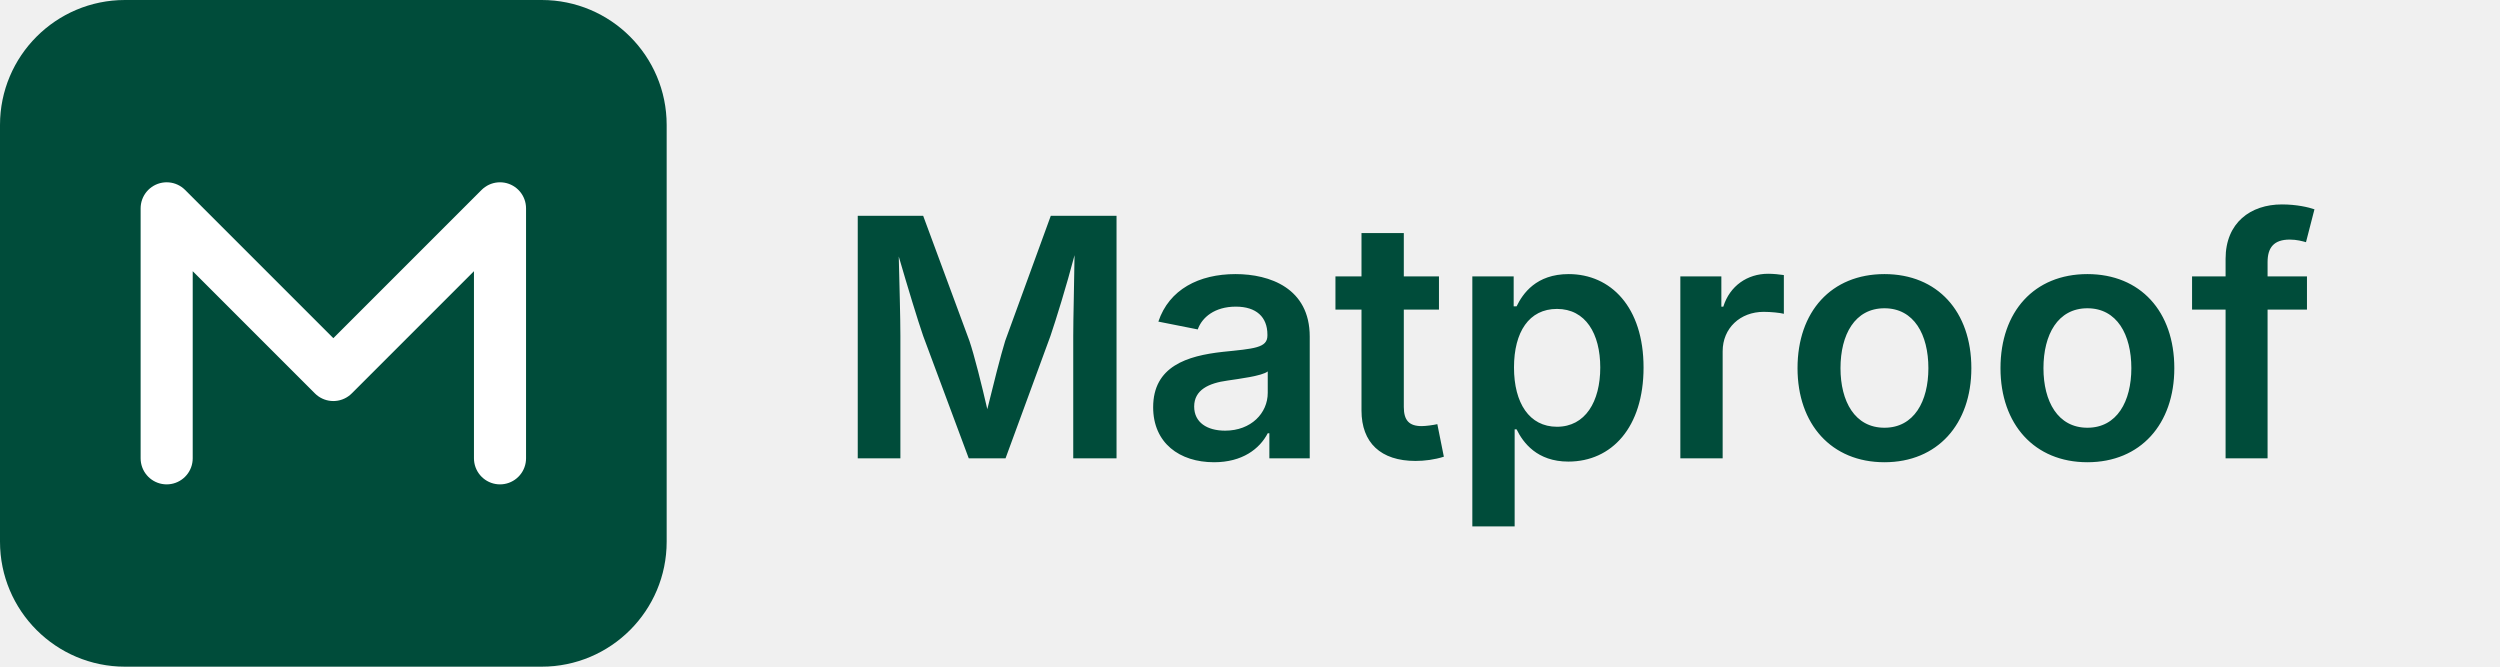
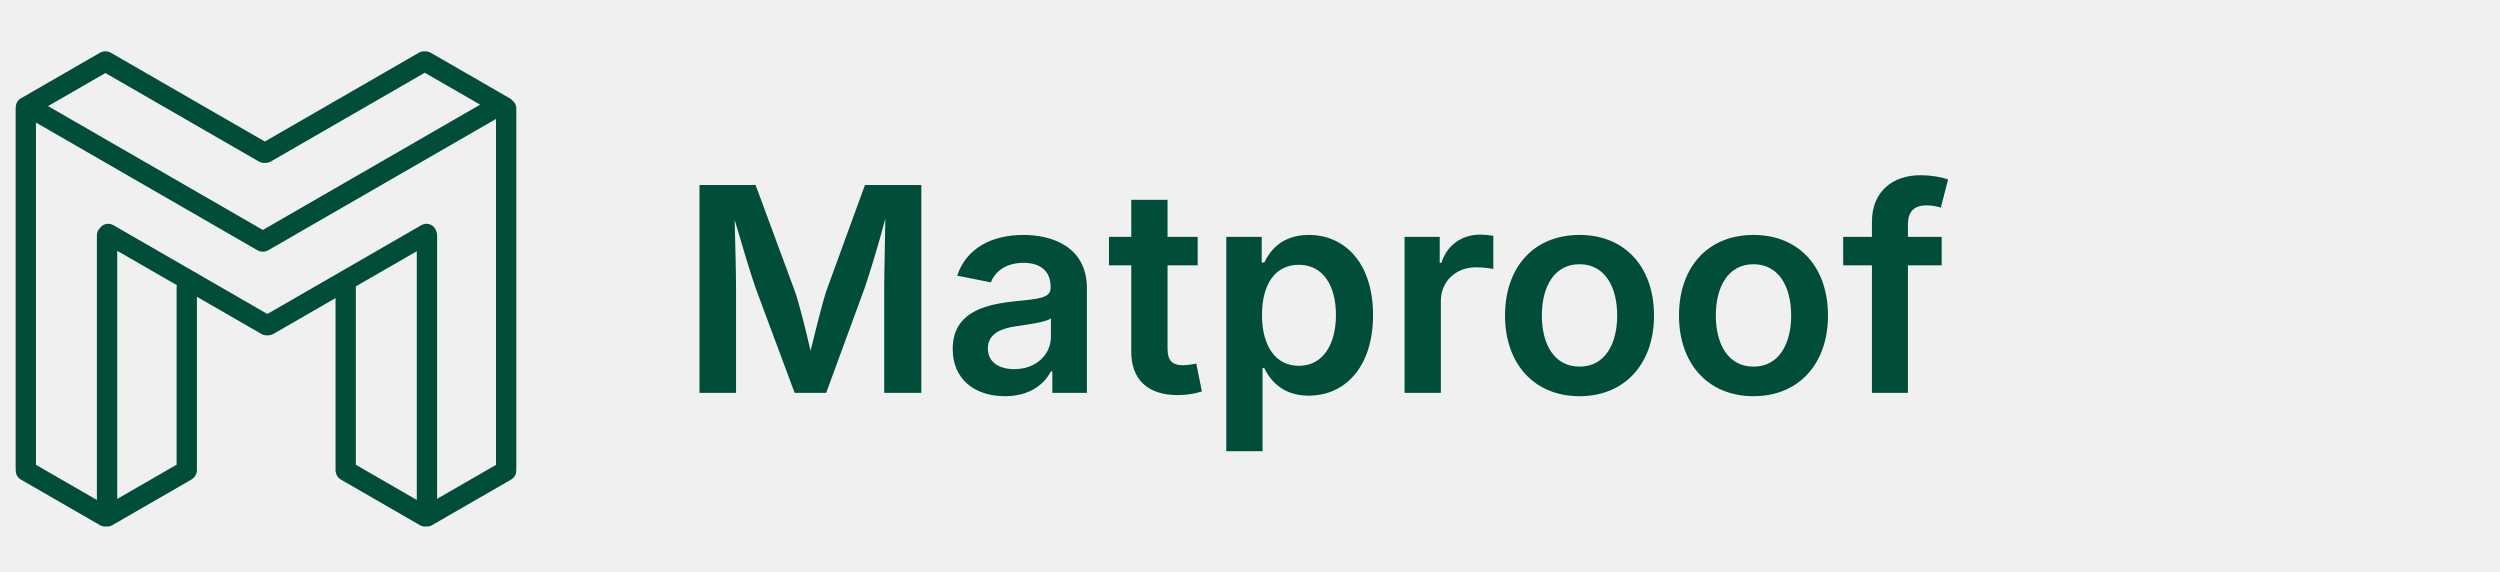
- <svg xmlns="http://www.w3.org/2000/svg" width="120" height="32" viewBox="0 0 120 32" fill="none">
-   <rect width="32" height="32" rx="6" fill="#004c3a" />
-   <path d="M8 22V10l8 8 8-8v12" stroke="white" stroke-width="2.5" stroke-linecap="round" stroke-linejoin="round" />
-   <text x="40" y="22" font-family="system-ui, -apple-system, sans-serif" font-size="16" font-weight="600" fill="#004c3a">Matproof</text>
+ <svg xmlns="http://www.w3.org/2000/svg" width="140" height="32" viewBox="0 0 140 32" fill="none">
+   <g transform="translate(0, 2) scale(0.1986)">
+     <path fill-rule="evenodd" clip-rule="evenodd" d="M119.773 4.416C119.213 4.37 118.633 4.488 118.11 4.79L74.671 29.838L31.232 4.79C30.755 4.515 30.233 4.393 29.72 4.407C29.208 4.393 28.685 4.515 28.209 4.79L5.889 17.66C5.016 18.163 4.509 19.056 4.461 19.992C4.428 20.163 4.412 20.34 4.412 20.52V122.052C4.412 122.199 4.423 122.345 4.445 122.487C4.378 123.537 4.897 124.585 5.871 125.146L28.191 138.017C28.737 138.332 29.344 138.446 29.927 138.384C30.509 138.446 31.116 138.332 31.662 138.017L53.982 125.146C54.454 124.874 54.819 124.488 55.062 124.043C55.356 123.594 55.527 123.057 55.527 122.481V73.612L73.724 84.105C74.248 84.407 74.827 84.525 75.387 84.479C75.947 84.525 76.526 84.407 77.05 84.105L94.615 73.976V122.481C94.615 122.754 94.653 123.018 94.725 123.268C94.889 124.031 95.363 124.725 96.094 125.146L118.413 138.017C118.949 138.325 119.542 138.442 120.115 138.387C120.686 138.442 121.28 138.325 121.816 138.017L144.136 125.146C145.12 124.579 145.639 123.516 145.56 122.455C145.579 122.323 145.588 122.188 145.588 122.051V20.52C145.588 19.61 145.162 18.799 144.499 18.276C144.294 18.036 144.045 17.827 143.756 17.66L121.436 4.79C120.913 4.488 120.334 4.37 119.773 4.416ZM139.861 121.006V23.465L75.618 60.509C75.144 60.783 74.624 60.905 74.114 60.892C73.604 60.905 73.084 60.783 72.61 60.509L10.139 24.487V121.002L27.32 130.91V56.27C27.32 55.464 27.655 54.735 28.193 54.215C29.042 53.037 30.663 52.67 31.948 53.411L75.387 78.459L118.826 53.411C120.195 52.621 121.947 53.09 122.737 54.458C122.868 54.682 122.964 54.918 123.027 55.157C123.172 55.5 123.252 55.876 123.252 56.27V130.583L139.861 121.006ZM117.525 130.9L100.343 120.991V71C100.343 70.893 100.337 70.788 100.325 70.684L117.525 60.766V130.9ZM49.8 120.953V71C49.8 70.777 49.826 70.56 49.874 70.352L33.048 60.65V130.613L49.8 120.953ZM135.388 19.439L74.114 54.771L13.549 19.848L29.72 10.523L73.008 35.484C73.531 35.786 74.111 35.904 74.671 35.858C75.231 35.904 75.81 35.786 76.334 35.484L119.773 10.436L135.388 19.439Z" fill="#004E39" />
+   </g>
+   <text x="38" y="22" font-family="system-ui, -apple-system, sans-serif" font-size="16" font-weight="600" fill="#004E39">Matproof</text>
</svg>
